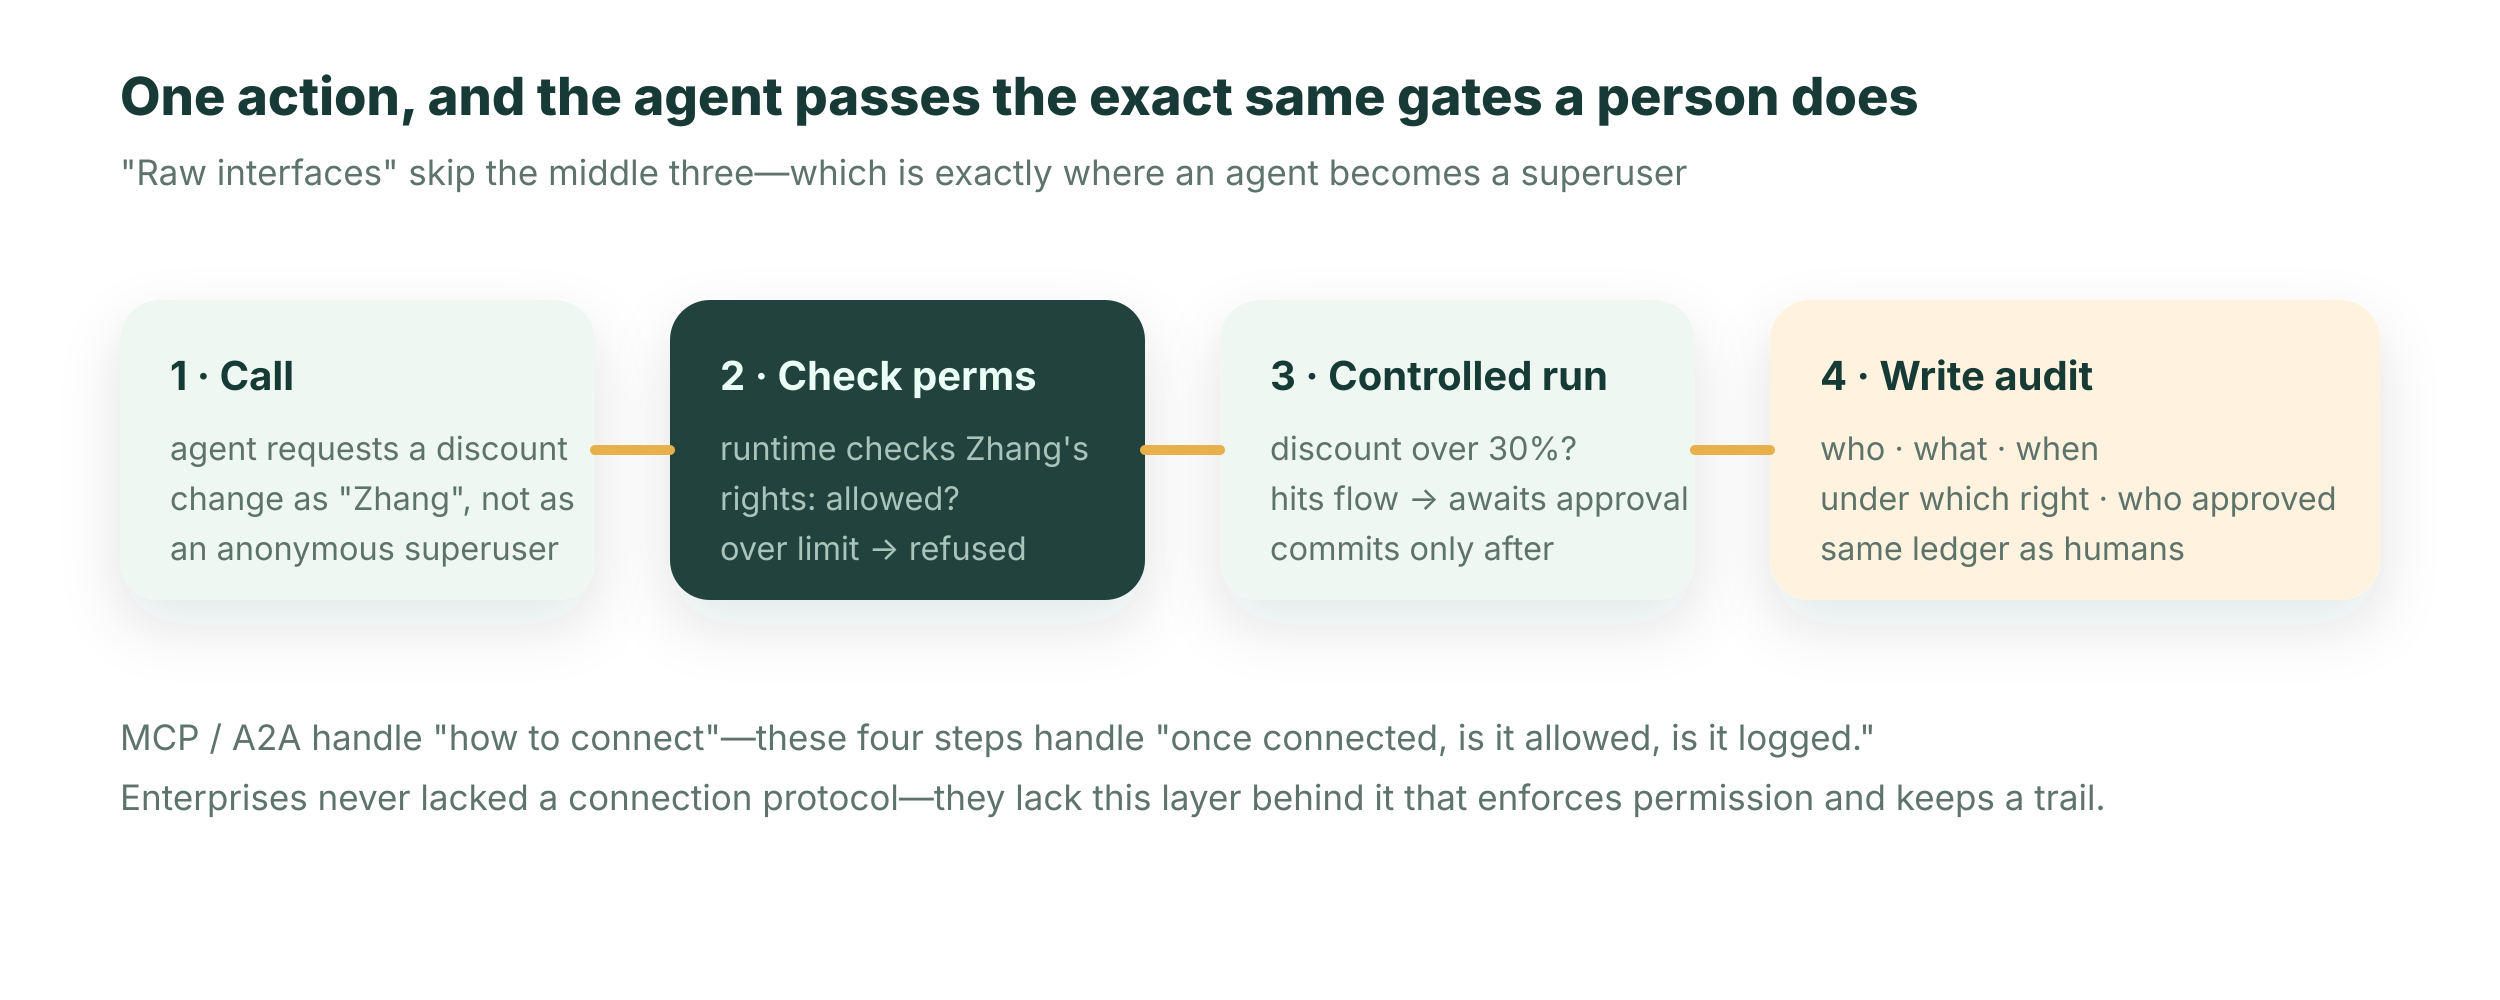
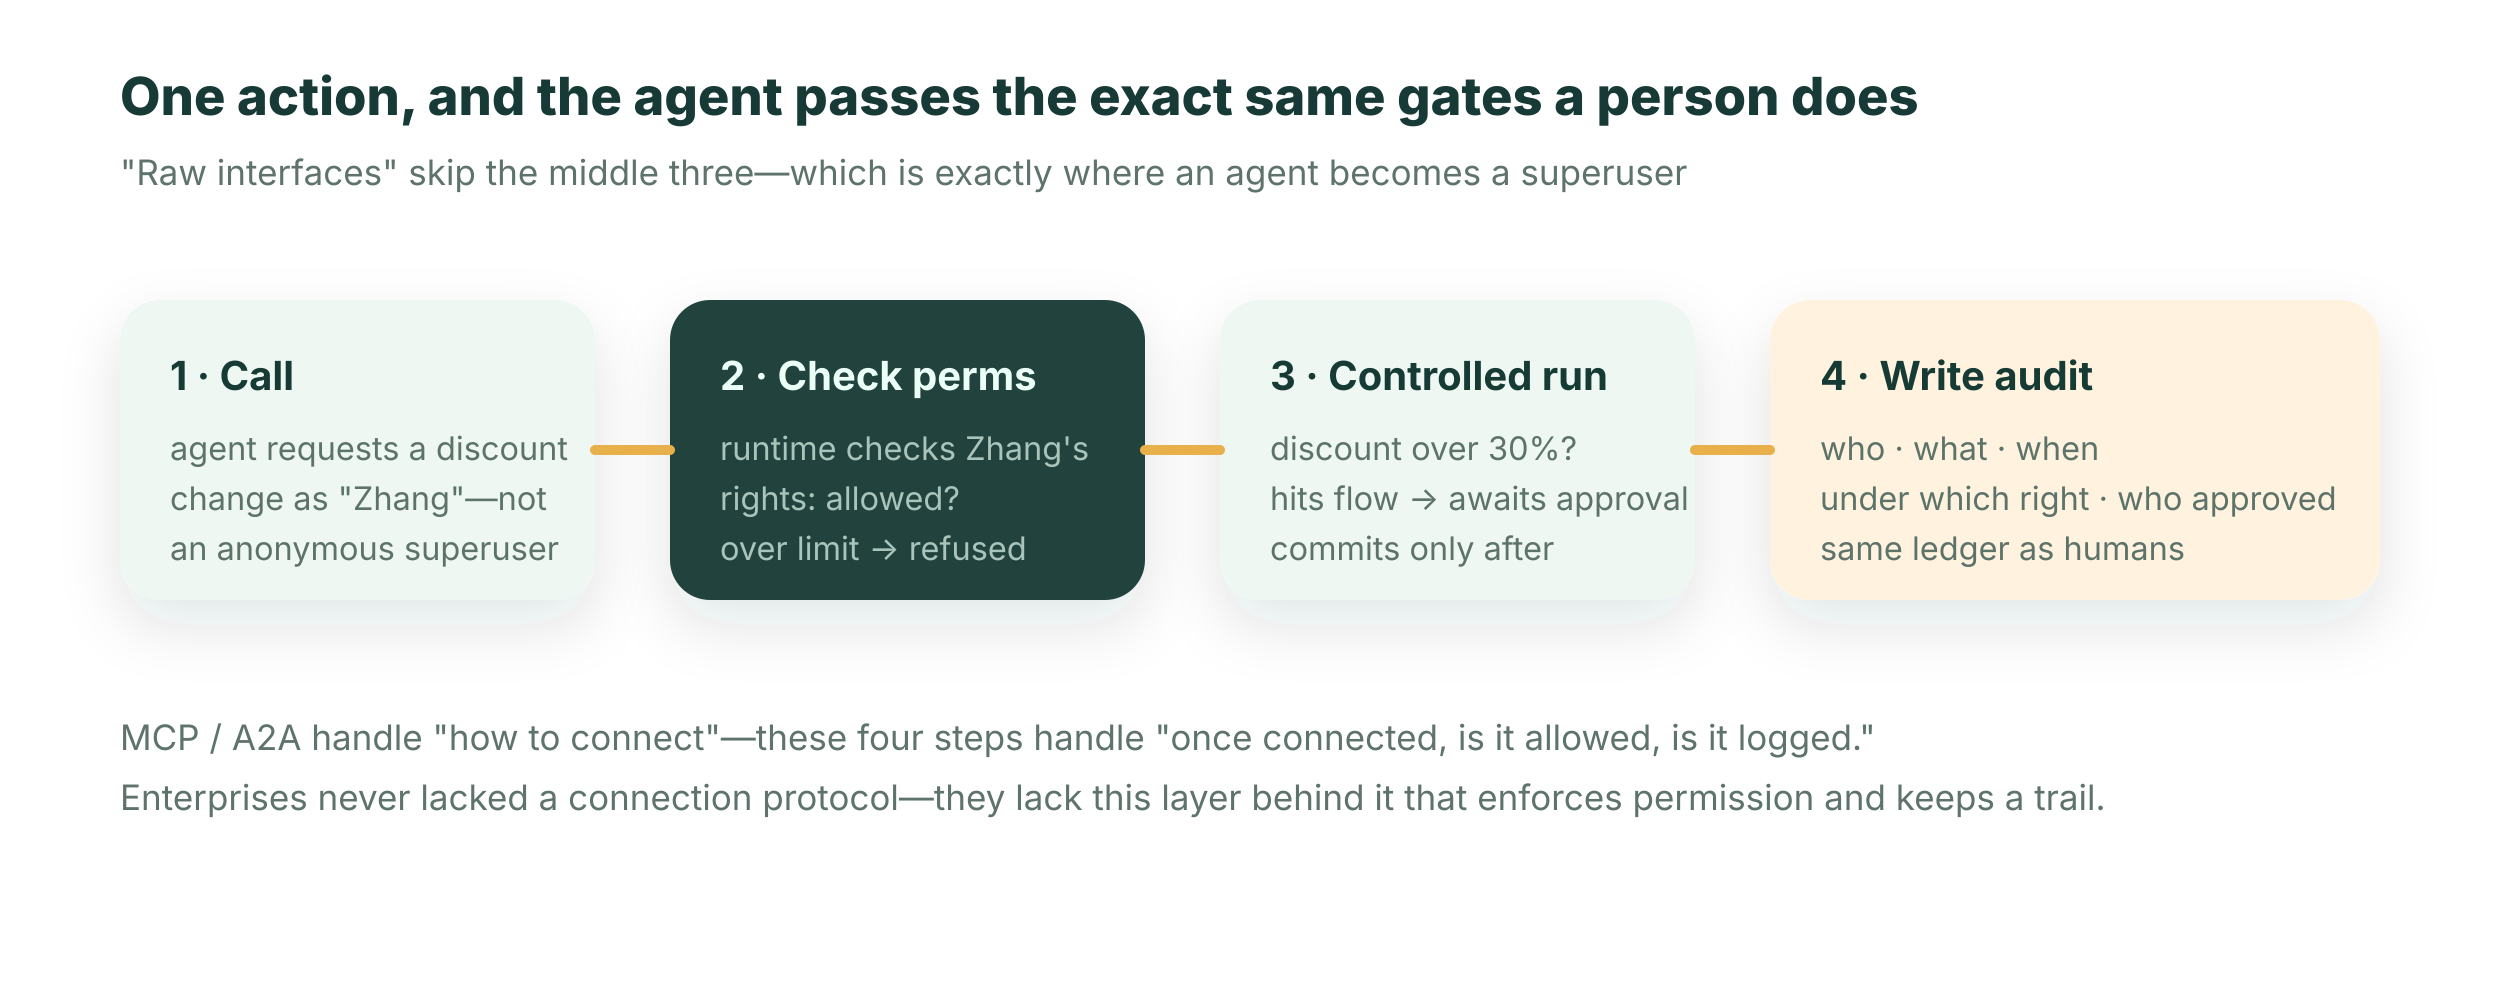
<svg xmlns="http://www.w3.org/2000/svg" viewBox="0 0 1000 400" role="img" aria-label="The lifecycle of one governed tool call: act as the user, runtime checks permission, controlled execution, write to audit">
  <defs>
    <filter id="sh" x="-20%" y="-20%" width="140%" height="150%">
      <feDropShadow dx="0" dy="10" stdDeviation="12" flood-color="#24342f" flood-opacity=".12" />
    </filter>
    <style>
      text{font-family:-apple-system,BlinkMacSystemFont,"Segoe UI",sans-serif;fill:#173a36}
      .cap{font-size:14px;fill:#5d736b}.t{font-size:16px;font-weight:700}.s{font-size:13px;fill:#5d736b}
    </style>
  </defs>
  <rect width="1000" height="400" fill="#ffffff" />
  <text x="48" y="46" font-size="21" font-weight="760">One action, and the agent passes the exact same gates a person does</text>
  <text x="48" y="74" class="cap">"Raw interfaces" skip the middle three—which is exactly where an agent becomes a superuser</text>
  <g transform="translate(48 120)" filter="url(#sh)">
    <rect width="190" height="120" rx="16" fill="#eef7f1" />
    <text x="20" y="36" class="t">1 · Call</text>
    <text x="20" y="64" class="s">agent requests a discount</text>
-     <text x="20" y="84" class="s">change as "Zhang", not as</text>
+     <text x="20" y="84" class="s">change as "Zhang"—not</text>
    <text x="20" y="104" class="s">an anonymous superuser</text>
  </g>
  <g transform="translate(268 120)" filter="url(#sh)">
    <rect width="190" height="120" rx="16" fill="#22433d" />
    <text x="20" y="36" class="t" style="fill:#eafff6">2 · Check perms</text>
    <text x="20" y="64" class="s" style="fill:#a9c4ba">runtime checks Zhang's</text>
    <text x="20" y="84" class="s" style="fill:#a9c4ba">rights: allowed?</text>
    <text x="20" y="104" class="s" style="fill:#a9c4ba">over limit → refused</text>
  </g>
  <g transform="translate(488 120)" filter="url(#sh)">
    <rect width="190" height="120" rx="16" fill="#eef7f1" />
    <text x="20" y="36" class="t">3 · Controlled run</text>
    <text x="20" y="64" class="s">discount over 30%?</text>
    <text x="20" y="84" class="s">hits flow → awaits approval</text>
    <text x="20" y="104" class="s">commits only after</text>
  </g>
  <g transform="translate(708 120)" filter="url(#sh)">
    <rect width="244" height="120" rx="16" fill="#fff3df" />
    <text x="20" y="36" class="t" fill="#9a6212">4 · Write audit</text>
    <text x="20" y="64" class="s">who · what · when</text>
    <text x="20" y="84" class="s">under which right · who approved</text>
    <text x="20" y="104" class="s">same ledger as humans</text>
  </g>
  <g stroke="#e8b04b" stroke-width="4" stroke-linecap="round" fill="none">
    <path d="M238 180 h30" />
    <path d="M458 180 h30" />
    <path d="M678 180 h30" />
  </g>
  <text x="48" y="300" class="cap">MCP / A2A handle "how to connect"—these four steps handle "once connected, is it allowed, is it logged."</text>
  <text x="48" y="324" class="cap">Enterprises never lacked a connection protocol—they lack this layer behind it that enforces permission and keeps a trail.</text>
</svg>
